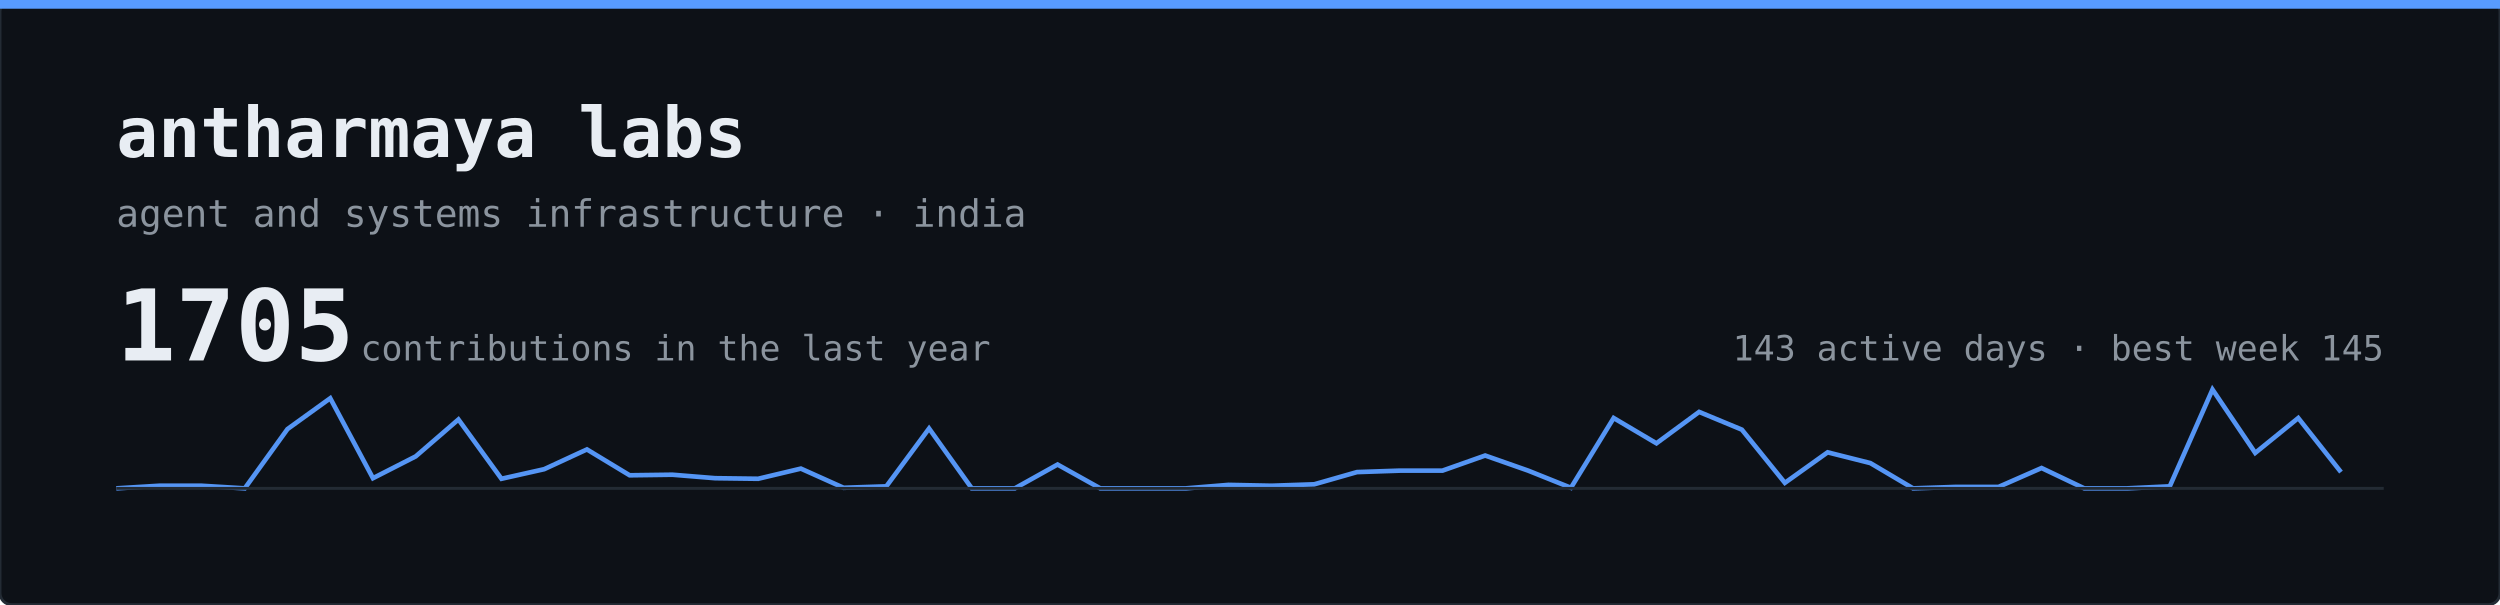
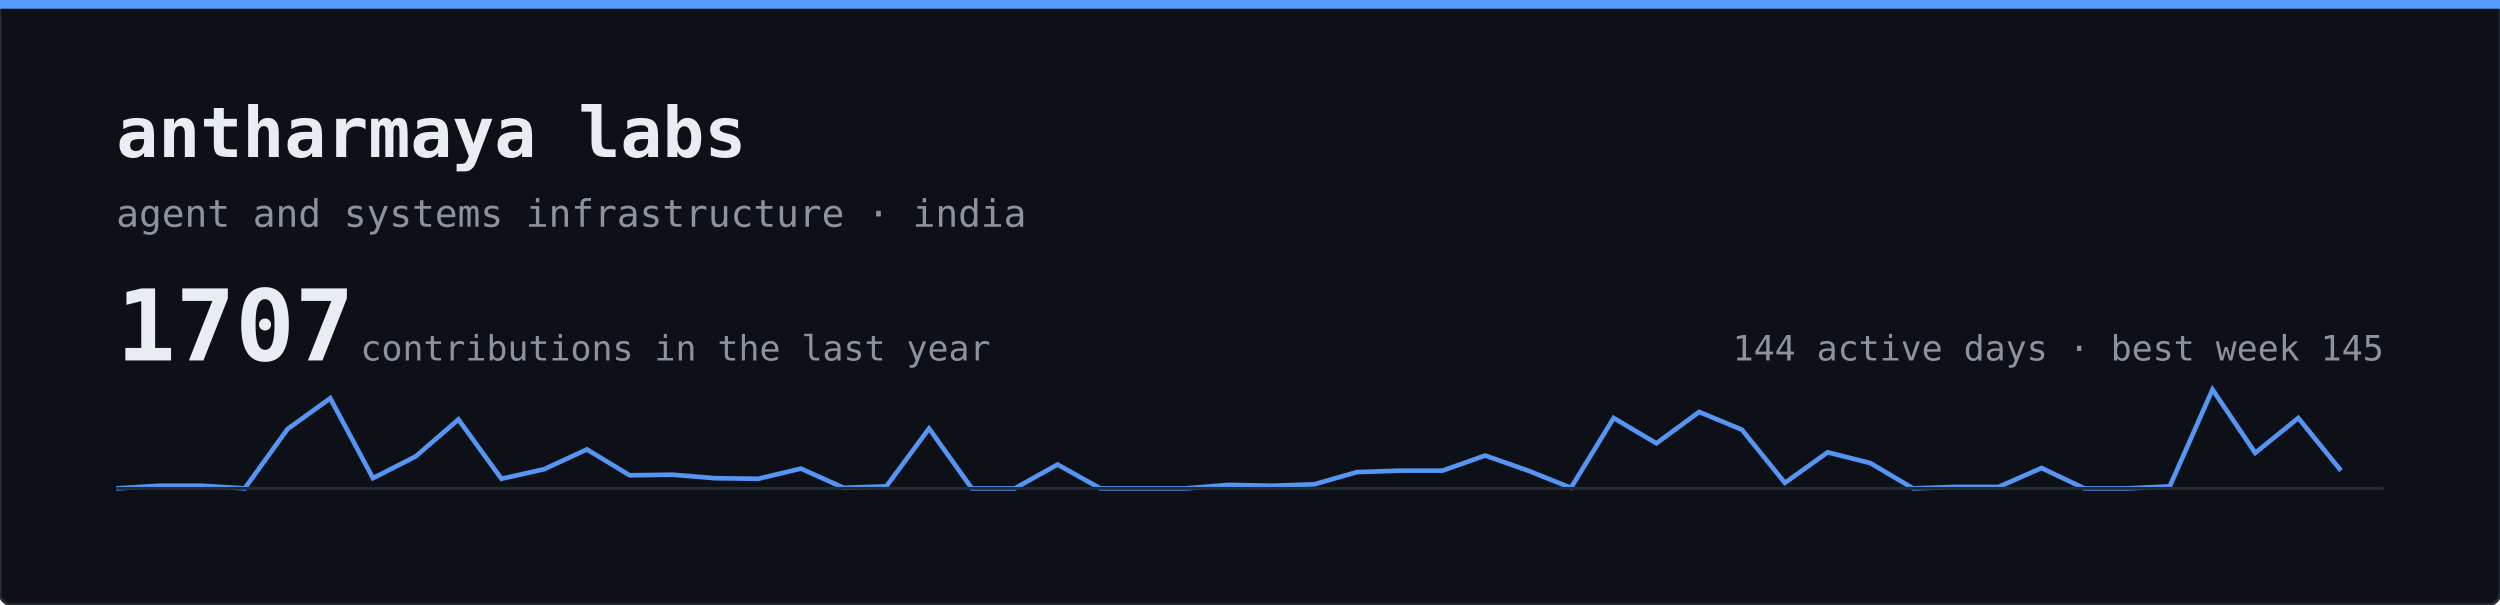
- <svg xmlns="http://www.w3.org/2000/svg" width="860" height="208" viewBox="0 0 860 208" role="img" aria-label="antharmaya labs. 1705 contributions in the last year.">
+ <svg xmlns="http://www.w3.org/2000/svg" width="860" height="208" viewBox="0 0 860 208" role="img" aria-label="antharmaya labs. 1707 contributions in the last year.">
  <rect width="860" height="208" rx="4" fill="#0d1117" stroke="#232b34" stroke-width="1" />
  <rect width="860" height="3" fill="#589bff" />
  <text x="40" y="54" font-family="ui-monospace,SFMono-Regular,'SF Mono','JetBrains Mono',Menlo,Consolas,'DejaVu Sans Mono',monospace" font-size="24" font-weight="700" fill="#e8edf3">antharmaya labs</text>
  <text x="40" y="78" font-family="ui-monospace,SFMono-Regular,'SF Mono','JetBrains Mono',Menlo,Consolas,'DejaVu Sans Mono',monospace" font-size="13" fill="#8b949e">agent and systems infrastructure · india</text>
-   <text x="40" y="124" font-family="ui-monospace,SFMono-Regular,'SF Mono','JetBrains Mono',Menlo,Consolas,'DejaVu Sans Mono',monospace" font-size="34" font-weight="700" fill="#e8edf3">1705</text>
+   <text x="40" y="124" font-family="ui-monospace,SFMono-Regular,'SF Mono','JetBrains Mono',Menlo,Consolas,'DejaVu Sans Mono',monospace" font-size="34" font-weight="700" fill="#e8edf3">1707</text>
  <text x="124" y="124" font-family="ui-monospace,SFMono-Regular,'SF Mono','JetBrains Mono',Menlo,Consolas,'DejaVu Sans Mono',monospace" font-size="12" fill="#8b949e">contributions in the last year</text>
-   <text x="820" y="124" font-family="ui-monospace,SFMono-Regular,'SF Mono','JetBrains Mono',Menlo,Consolas,'DejaVu Sans Mono',monospace" font-size="12" fill="#8b949e" text-anchor="end">143 active days  ·  best week 145</text>
-   <polyline points="40.0,168.0 54.7,167.1 69.4,167.1 84.2,168.0 98.9,147.6 113.6,137.0 128.3,164.5 143.0,157.0 157.7,144.3 172.5,164.7 187.2,161.4 201.9,154.6 216.6,163.5 231.3,163.3 246.0,164.5 260.8,164.7 275.5,161.2 290.2,167.8 304.9,167.3 319.6,147.4 334.3,168.0 349.1,168.0 363.8,159.8 378.5,168.0 393.2,168.0 407.9,168.0 422.6,166.8 437.4,167.1 452.1,166.6 466.8,162.4 481.5,161.9 496.2,161.9 510.9,156.7 525.7,161.9 540.4,167.8 555.1,143.8 569.8,152.5 584.5,141.7 599.2,147.8 614.0,166.1 628.7,155.6 643.4,159.3 658.1,168.0 672.8,167.5 687.5,167.5 702.3,161.0 717.0,168.0 731.7,168.0 746.4,167.3 761.1,134.0 775.8,155.8 790.6,143.8 805.3,162.4" fill="none" stroke="#589bff" stroke-width="1.6" opacity="0.95" />
+   <text x="820" y="124" font-family="ui-monospace,SFMono-Regular,'SF Mono','JetBrains Mono',Menlo,Consolas,'DejaVu Sans Mono',monospace" font-size="12" fill="#8b949e" text-anchor="end">144 active days  ·  best week 145</text>
+   <polyline points="40.0,168.0 54.7,167.1 69.4,167.1 84.2,168.0 98.9,147.6 113.6,137.0 128.3,164.5 143.0,157.0 157.7,144.3 172.5,164.7 187.2,161.4 201.9,154.6 216.6,163.5 231.3,163.3 246.0,164.5 260.8,164.7 275.5,161.2 290.2,167.8 304.9,167.3 319.6,147.4 334.3,168.0 349.1,168.0 363.8,159.8 378.5,168.0 393.2,168.0 407.9,168.0 422.6,166.8 437.4,167.1 452.1,166.6 466.8,162.4 481.5,161.9 496.2,161.9 510.9,156.7 525.7,161.9 540.4,167.8 555.1,143.8 569.8,152.5 584.5,141.7 599.2,147.8 614.0,166.1 628.7,155.6 643.4,159.3 658.1,168.0 672.8,167.5 687.5,167.5 702.3,161.0 717.0,168.0 731.7,168.0 746.4,167.3 761.1,134.0 775.8,155.8 790.6,143.8 805.3,161.9" fill="none" stroke="#589bff" stroke-width="1.6" opacity="0.95" />
  <line x1="40" y1="168" x2="820" y2="168" stroke="#232b34" stroke-width="1" />
</svg>
